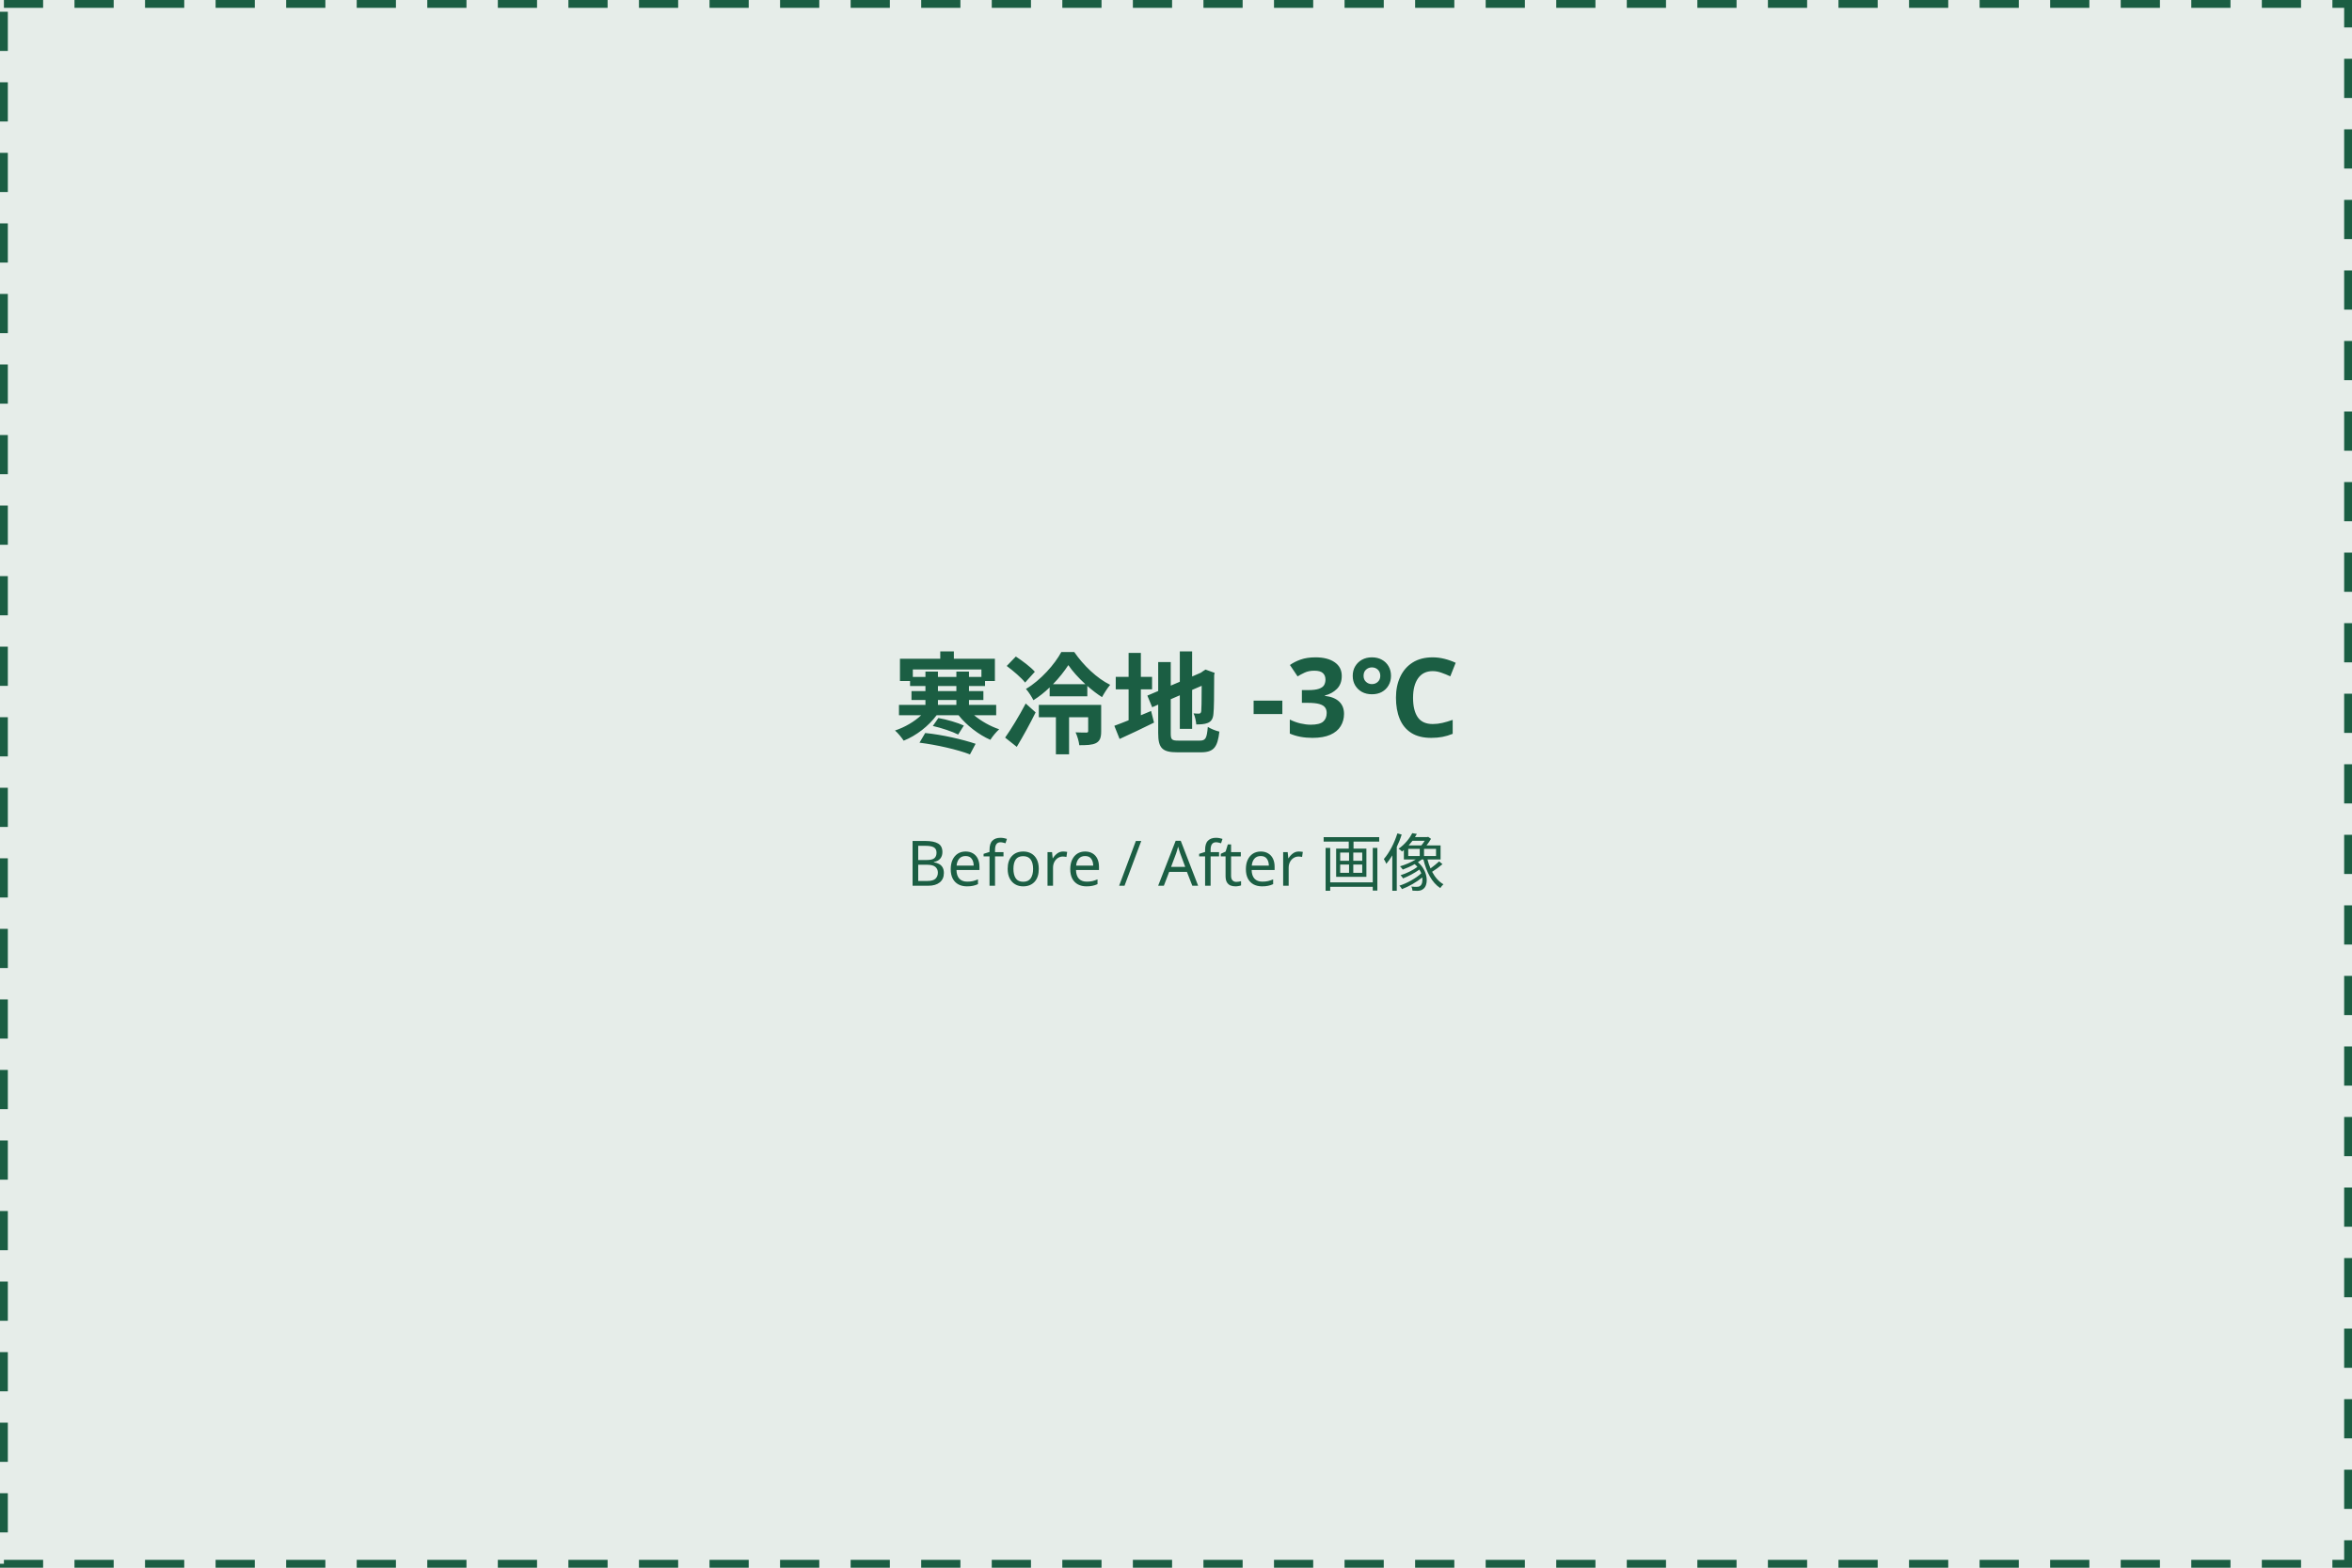
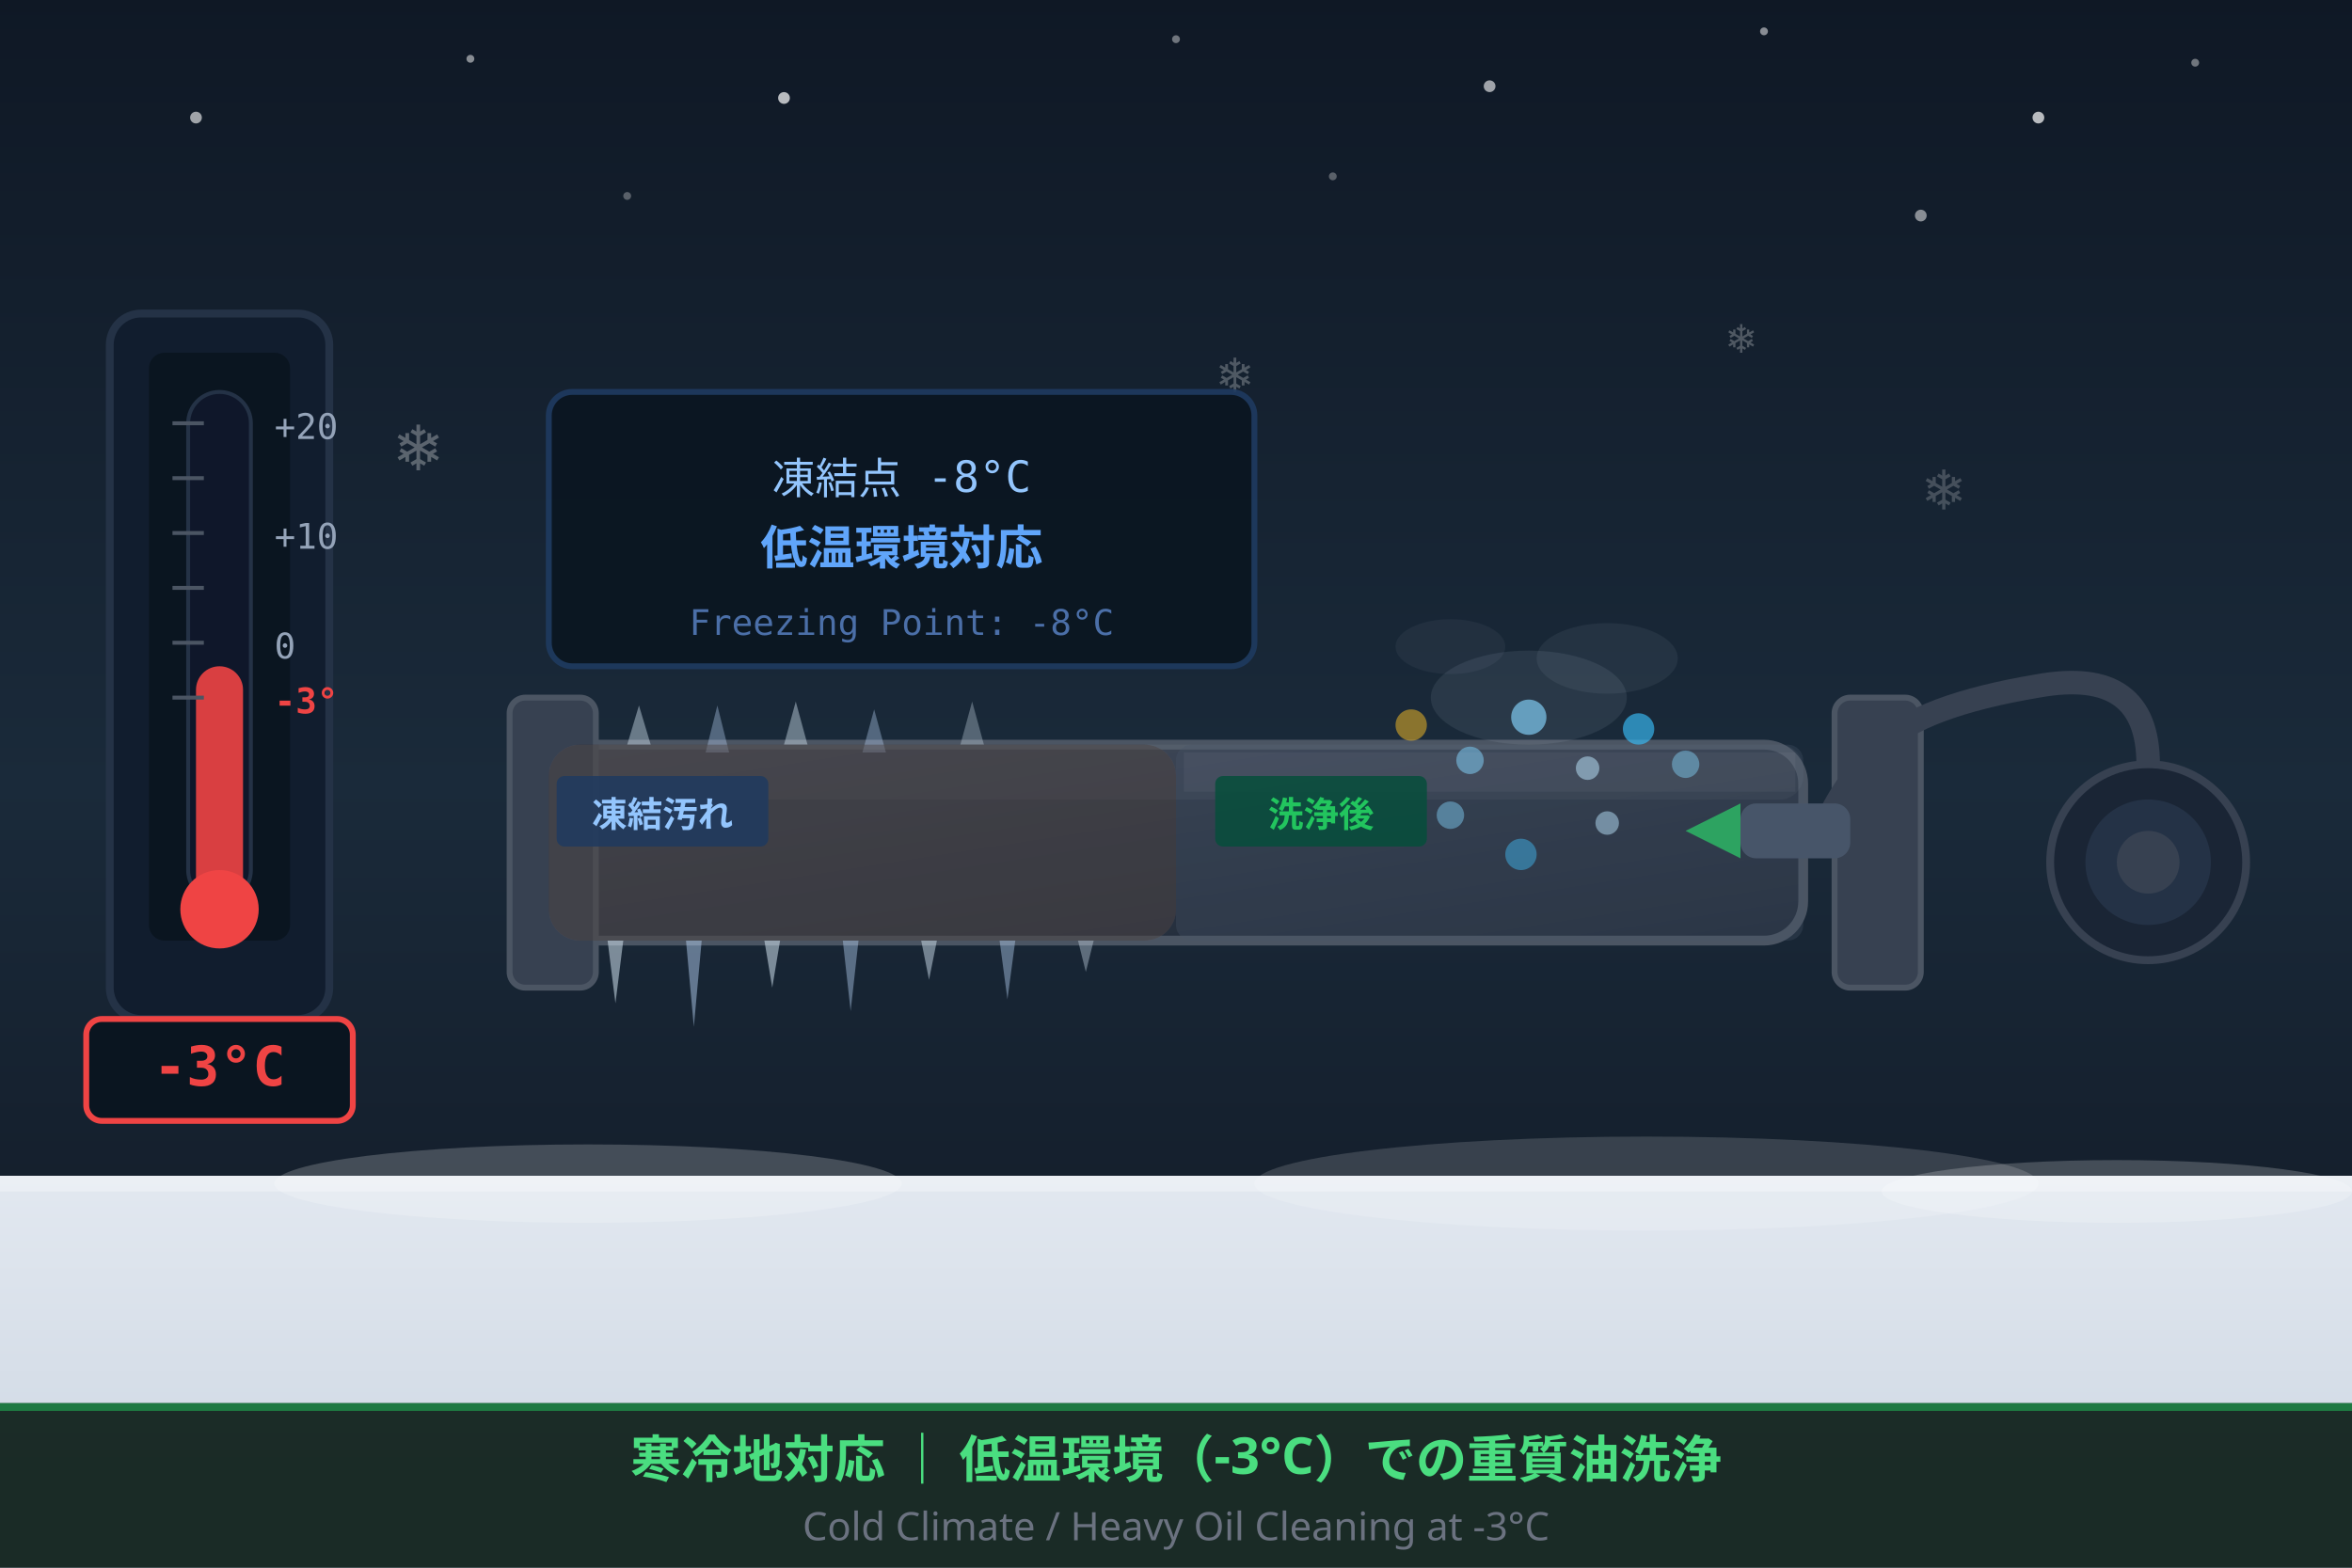
<svg xmlns="http://www.w3.org/2000/svg" viewBox="0 0 600 400">
-   <rect width="600" height="400" fill="#E6EDE9" />
-   <rect x="1" y="1" width="598" height="398" fill="none" stroke="#1B5E43" stroke-width="2" stroke-dasharray="10 8" />
-   <text x="300" y="190" font-family="sans-serif" font-size="28" font-weight="700" fill="#1B5E43" text-anchor="middle">寒冷地 -3℃</text>
-   <text x="300" y="226" font-family="sans-serif" font-size="16" fill="#1B5E43" text-anchor="middle">Before / After 画像</text>
+   <defs>
+     <linearGradient id="bg-c" x1="0" y1="0" x2="0" y2="1">
+       <stop offset="0%" stop-color="#0f1825" />
+       <stop offset="50%" stop-color="#1a2a3a" />
+       <stop offset="100%" stop-color="#0f1520" />
+     </linearGradient>
+     <linearGradient id="snow-g" x1="0" y1="0" x2="0" y2="1">
+       <stop offset="0%" stop-color="#e2e8f0" />
+       <stop offset="100%" stop-color="#cbd5e1" />
+     </linearGradient>
+     <linearGradient id="equip-c" x1="0" y1="0" x2="1" y2="1">
+       <stop offset="0%" stop-color="#374151" />
+       <stop offset="100%" stop-color="#1f2937" />
+     </linearGradient>
+     <linearGradient id="frozen" x1="0" y1="0" x2="1" y2="0">
+       <stop offset="0%" stop-color="#93c5fd" stop-opacity="0.4" />
+       <stop offset="100%" stop-color="#93c5fd" stop-opacity="0" />
+     </linearGradient>
+     <filter id="frost">
+       <feGaussianBlur stdDeviation="3" result="b" />
+       <feMerge>
+         <feMergeNode in="b" />
+         <feMergeNode in="SourceGraphic" />
+       </feMerge>
+     </filter>
+   </defs>
+   <rect width="600" height="400" fill="url(#bg-c)" />
+   <circle cx="50" cy="30" r="1.5" fill="white" opacity="0.6" />
+   <circle cx="120" cy="15" r="1" fill="white" opacity="0.5" />
+   <circle cx="200" cy="25" r="1.5" fill="white" opacity="0.7" />
+   <circle cx="300" cy="10" r="1" fill="white" opacity="0.4" />
+   <circle cx="380" cy="22" r="1.5" fill="white" opacity="0.6" />
+   <circle cx="450" cy="8" r="1" fill="white" opacity="0.5" />
+   <circle cx="520" cy="30" r="1.5" fill="white" opacity="0.7" />
+   <circle cx="560" cy="16" r="1" fill="white" opacity="0.4" />
+   <circle cx="160" cy="50" r="1" fill="white" opacity="0.3" />
+   <circle cx="340" cy="45" r="1" fill="white" opacity="0.3" />
+   <circle cx="490" cy="55" r="1.5" fill="white" opacity="0.5" />
+   <rect x="0" y="300" width="600" height="100" fill="url(#snow-g)" />
+   <rect x="0" y="300" width="600" height="4" fill="white" opacity="0.3" />
+   <ellipse cx="150" cy="302" rx="80" ry="10" fill="white" opacity="0.2" />
+   <ellipse cx="420" cy="302" rx="100" ry="12" fill="white" opacity="0.15" />
+   <ellipse cx="540" cy="304" rx="60" ry="8" fill="white" opacity="0.2" />
+   <rect x="28" y="80" width="56" height="180" rx="8" fill="#111d2e" stroke="#243246" stroke-width="2" />
+   <rect x="38" y="90" width="36" height="150" rx="4" fill="#0a1520" />
+   <rect x="48" y="100" width="16" height="130" rx="8" fill="#0f172a" stroke="#243246" stroke-width="1" />
+   <rect x="50" y="170" width="12" height="60" rx="6" fill="#ef4444" opacity="0.9" />
+   <circle cx="56" cy="232" r="10" fill="#ef4444" />
+   <line x1="44" y1="108" x2="52" y2="108" stroke="#4b5563" stroke-width="1" />
+   <line x1="44" y1="122" x2="52" y2="122" stroke="#4b5563" stroke-width="1" />
+   <line x1="44" y1="136" x2="52" y2="136" stroke="#4b5563" stroke-width="1" />
+   <line x1="44" y1="150" x2="52" y2="150" stroke="#4b5563" stroke-width="1" />
+   <line x1="44" y1="164" x2="52" y2="164" stroke="#4b5563" stroke-width="1" />
+   <line x1="44" y1="178" x2="52" y2="178" stroke="#4b5563" stroke-width="1" />
+   <text x="70" y="112" font-family="monospace" font-size="9" fill="#94a3b8">+20</text>
+   <text x="70" y="140" font-family="monospace" font-size="9" fill="#94a3b8">+10</text>
+   <text x="70" y="168" font-family="monospace" font-size="9" fill="#94a3b8">0</text>
+   <text x="70" y="182" font-family="monospace" font-size="9" fill="#ef4444" font-weight="700">-3°</text>
+   <rect x="22" y="260" width="68" height="26" rx="4" fill="#0a1520" stroke="#ef4444" stroke-width="1.5" />
+   <text x="56" y="277" font-family="monospace" font-size="14" font-weight="700" fill="#ef4444" text-anchor="middle">-3°C</text>
+   <rect x="140" y="190" width="320" height="50" rx="10" fill="url(#equip-c)" stroke="#4b5563" stroke-width="2.5" />
+   <rect x="140" y="190" width="320" height="14" rx="6" fill="white" opacity="0.05" />
+   <rect x="130" y="178" width="22" height="74" rx="4" fill="#374151" stroke="#4b5563" stroke-width="1.5" />
+   <rect x="468" y="178" width="22" height="74" rx="4" fill="#374151" stroke="#4b5563" stroke-width="1.5" />
+   <rect x="140" y="190" width="160" height="50" fill="#bfdbfe" opacity="0.18" rx="8" clip-path="url(#pipe-half)" />
+   <clipPath id="pipe-half">
+     <rect x="140" y="190" width="160" height="50" />
+   </clipPath>
+   <polygon points="160,190 163,180 166,190" fill="#e0f2fe" opacity="0.4" />
+   <polygon points="180,192 183,180 186,192" fill="#bfdbfe" opacity="0.35" />
+   <polygon points="200,190 203,179 206,190" fill="#e0f2fe" opacity="0.4" />
+   <polygon points="220,192 223,181 226,192" fill="#bfdbfe" opacity="0.35" />
+   <polygon points="245,190 248,179 251,190" fill="#e0f2fe" opacity="0.3" />
+   <path d="M155,240 L157,256 L159,240" fill="#e0f2fe" opacity="0.5" />
+   <path d="M175,240 L177,262 L179,240" fill="#bfdbfe" opacity="0.45" />
+   <path d="M195,240 L197,252 L199,240" fill="#e0f2fe" opacity="0.5" />
+   <path d="M215,240 L217,258 L219,240" fill="#bfdbfe" opacity="0.4" />
+   <path d="M235,240 L237,250 L239,240" fill="#e0f2fe" opacity="0.45" />
+   <path d="M255,240 L257,255 L259,240" fill="#bfdbfe" opacity="0.4" />
+   <path d="M275,240 L277,248 L279,240" fill="#e0f2fe" opacity="0.35" />
+   <rect x="140" y="190" width="160" height="50" fill="#2d1810" opacity="0.4" rx="8" />
+   <circle cx="548" cy="220" r="25" fill="#1a2535" stroke="#374151" stroke-width="2" />
+   <circle cx="548" cy="220" r="16" fill="#243246" />
+   <circle cx="548" cy="220" r="8" fill="#374151" />
+   <path d="M548,195 Q548,170 520,175 Q490,180 480,190 Q470,200 465,212" stroke="#374151" stroke-width="6" fill="none" />
+   <rect x="444" y="205" width="28" height="14" rx="4" fill="#475569" />
+   <polygon points="444,205 444,219 430,212" fill="#22c55e" />
+   <circle cx="360" cy="185" r="4" fill="#fbbf24" opacity="0.5" />
+   <circle cx="375" cy="194" r="3.5" fill="#7dd3fc" opacity="0.7" />
+   <circle cx="390" cy="183" r="4.5" fill="#7dd3fc" opacity="0.65" />
+   <circle cx="405" cy="196" r="3" fill="#bae6fd" opacity="0.7" />
+   <circle cx="418" cy="186" r="4" fill="#38bdf8" opacity="0.65" />
+   <circle cx="370" cy="208" r="3.5" fill="#7dd3fc" opacity="0.6" />
+   <circle cx="388" cy="218" r="4" fill="#38bdf8" opacity="0.6" />
+   <circle cx="410" cy="210" r="3" fill="#bae6fd" opacity="0.65" />
+   <circle cx="430" cy="195" r="3.5" fill="#7dd3fc" opacity="0.6" />
+   <ellipse cx="390" cy="178" rx="25" ry="12" fill="#e0f2fe" opacity="0.08" />
+   <ellipse cx="410" cy="168" rx="18" ry="9" fill="#e0f2fe" opacity="0.06" />
+   <ellipse cx="370" cy="165" rx="14" ry="7" fill="#e0f2fe" opacity="0.05" />
+   <rect x="300" y="190" width="160" height="50" fill="#475569" opacity="0.3" rx="4" />
+   <rect x="302" y="192" width="156" height="10" fill="white" opacity="0.04" />
+   <rect x="142" y="198" width="54" height="18" rx="2" fill="#1e3a5f" opacity="0.85" />
+   <text x="169" y="211" font-family="sans-serif" font-size="9" font-weight="700" fill="#93c5fd" text-anchor="middle">凍結汚れ</text>
+   <rect x="310" y="198" width="54" height="18" rx="2" fill="#064e3b" opacity="0.85" />
+   <text x="337" y="211" font-family="sans-serif" font-size="9" font-weight="700" fill="#22c55e" text-anchor="middle">洗浄後</text>
+   <text x="100" y="120" font-family="sans-serif" font-size="16" fill="white" opacity="0.3">❄</text>
+   <text x="310" y="100" font-family="sans-serif" font-size="12" fill="white" opacity="0.25">❄</text>
+   <text x="490" y="130" font-family="sans-serif" font-size="14" fill="white" opacity="0.2">❄</text>
+   <text x="230" y="140" font-family="sans-serif" font-size="10" fill="white" opacity="0.2">❄</text>
+   <text x="440" y="90" font-family="sans-serif" font-size="10" fill="white" opacity="0.25">❄</text>
+   <rect x="140" y="100" width="180" height="70" rx="6" fill="#0a1520" opacity="0.9" stroke="#1e3a5f" stroke-width="1.5" />
+   <text x="230" y="126" font-family="monospace" font-size="11" fill="#93c5fd" text-anchor="middle">凍結点 -8°C</text>
+   <text x="230" y="144" font-family="sans-serif" font-size="12" font-weight="700" fill="#60a5fa" text-anchor="middle">低温環境対応</text>
+   <text x="230" y="162" font-family="monospace" font-size="9" fill="#4b6fa8" text-anchor="middle">Freezing Point: -8°C</text>
+   <rect x="0" y="358" width="600" height="42" fill="#071812" opacity="0.9" />
+   <rect x="0" y="358" width="600" height="2" fill="#22c55e" opacity="0.5" />
+   <text x="300" y="377" font-family="sans-serif" font-size="13" font-weight="700" fill="#4ade80" text-anchor="middle">寒冷地対応 ｜ 低温環境（-3°C）での重質油洗浄</text>
+   <text x="300" y="393" font-family="sans-serif" font-size="10" fill="#6b7280" text-anchor="middle">Cold Climate / Heavy Oil Cleaning at -3°C</text>
</svg>
